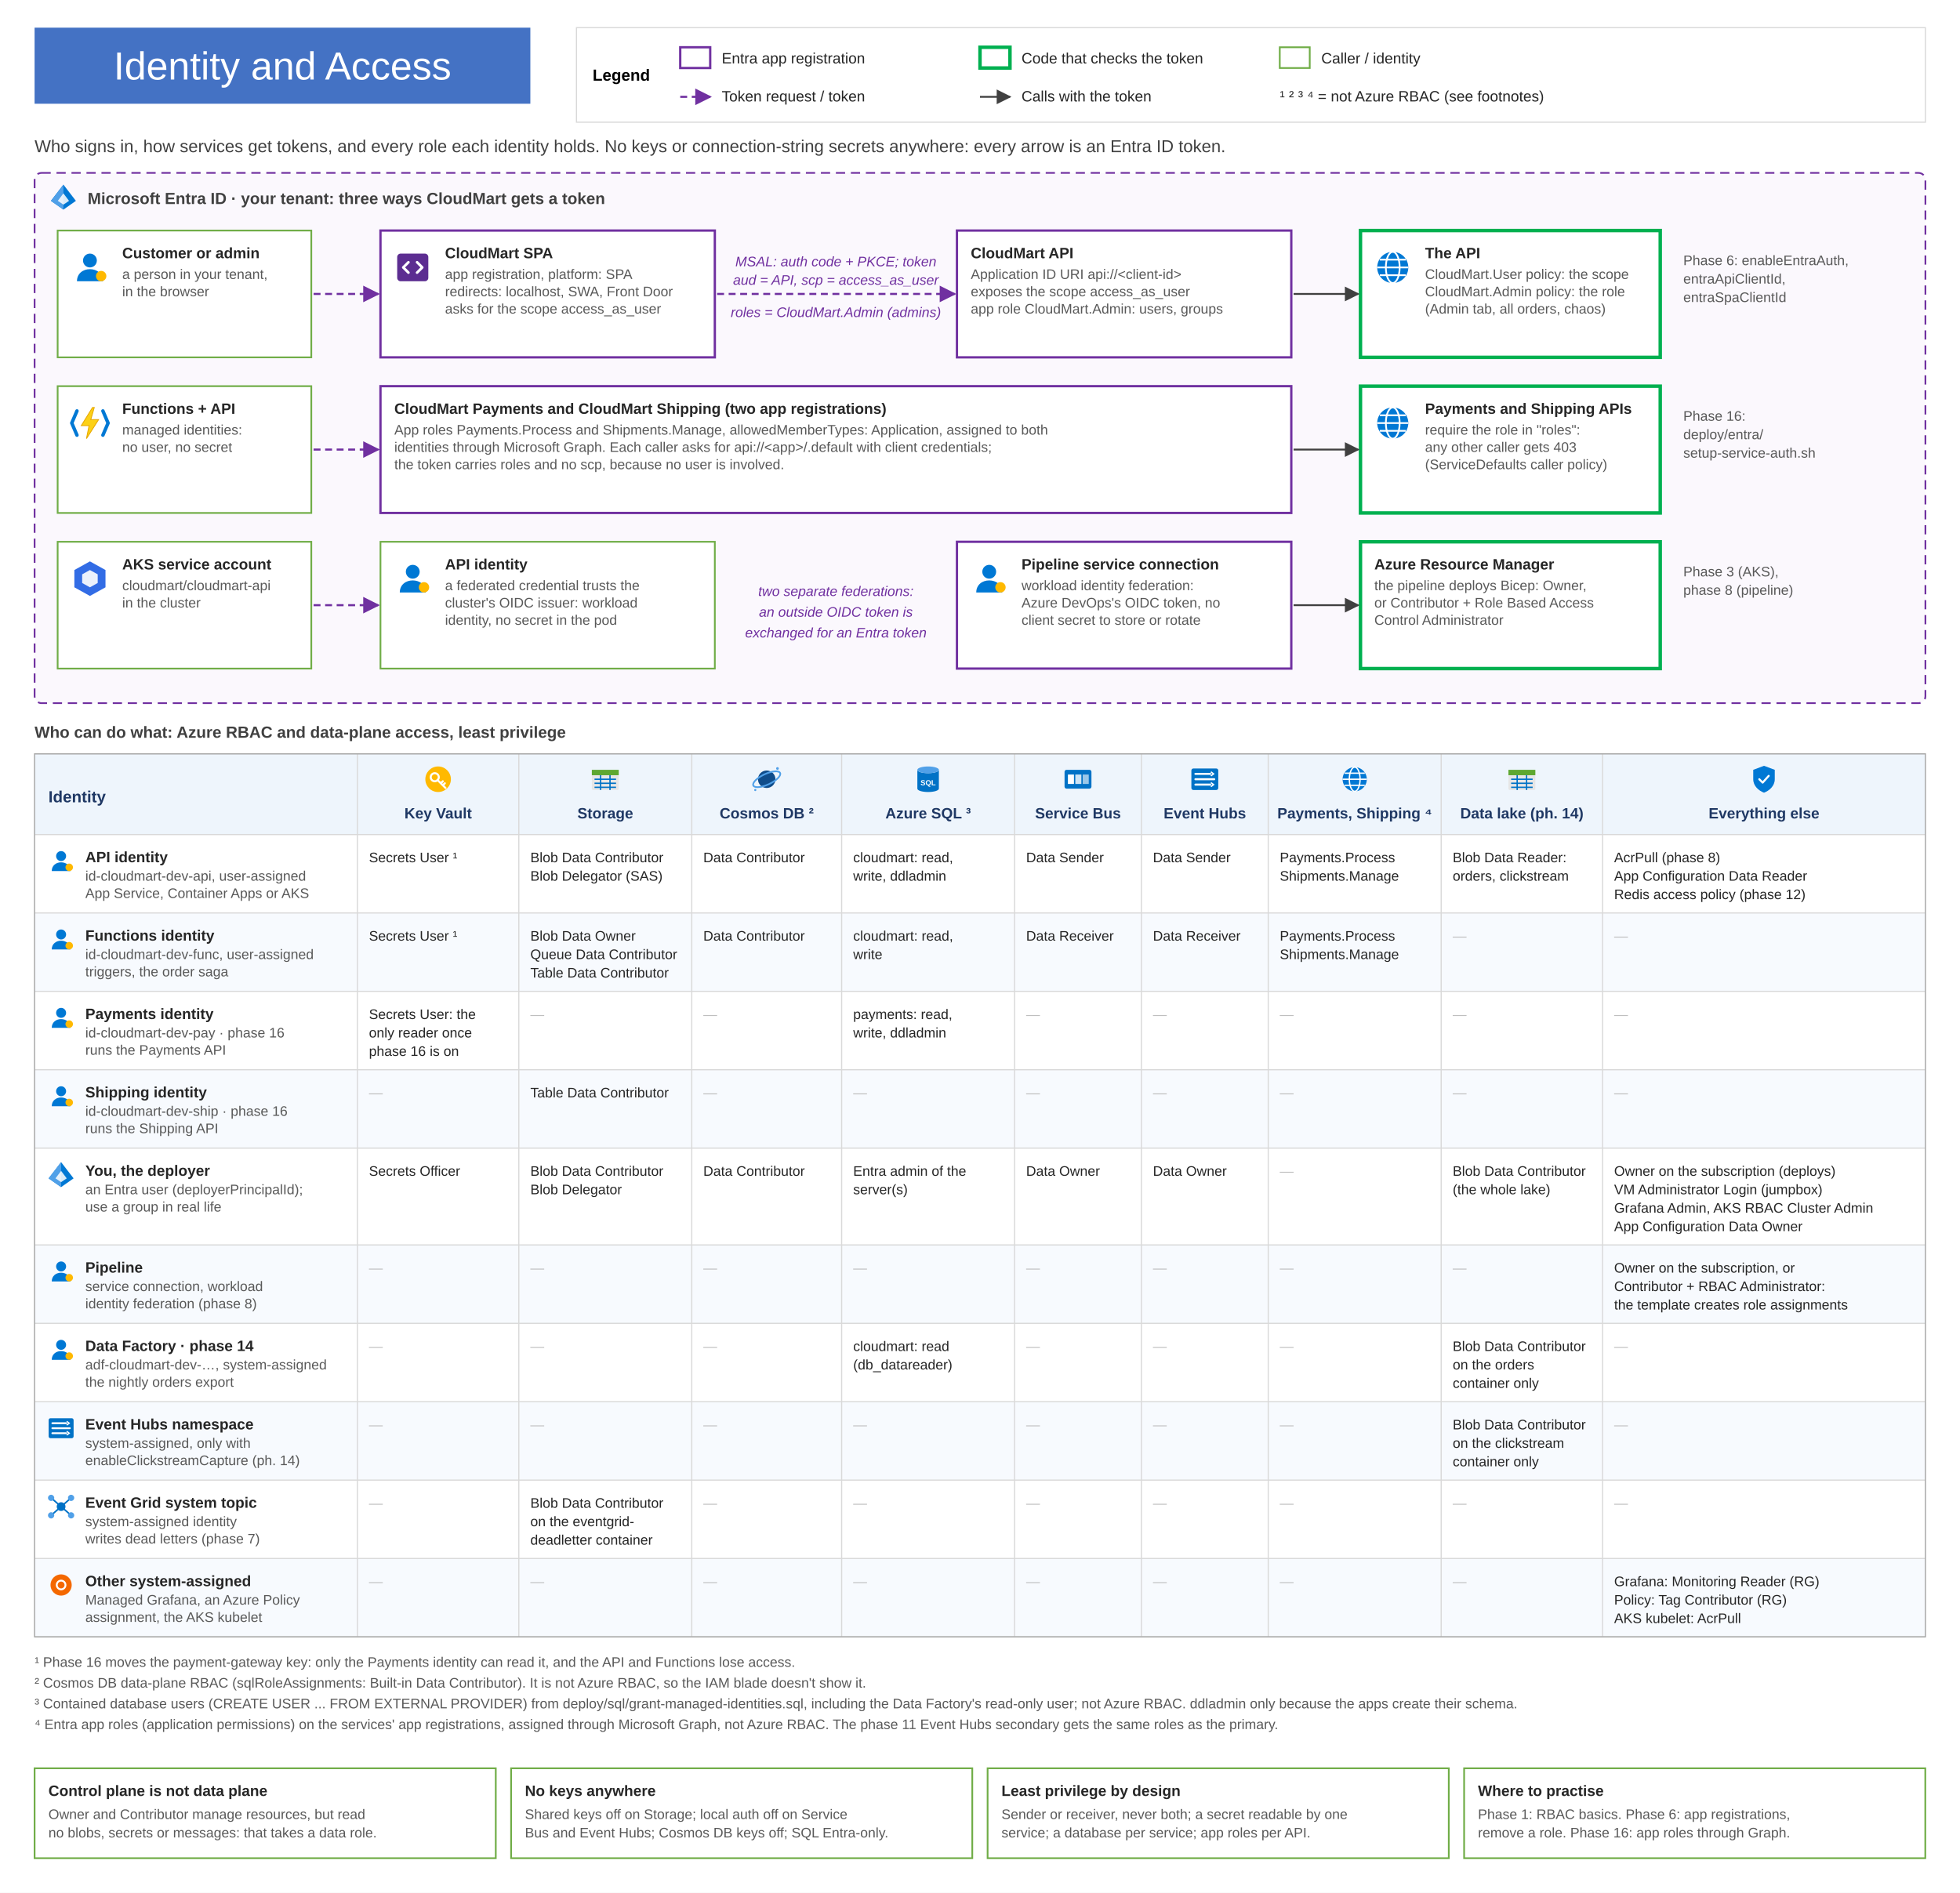
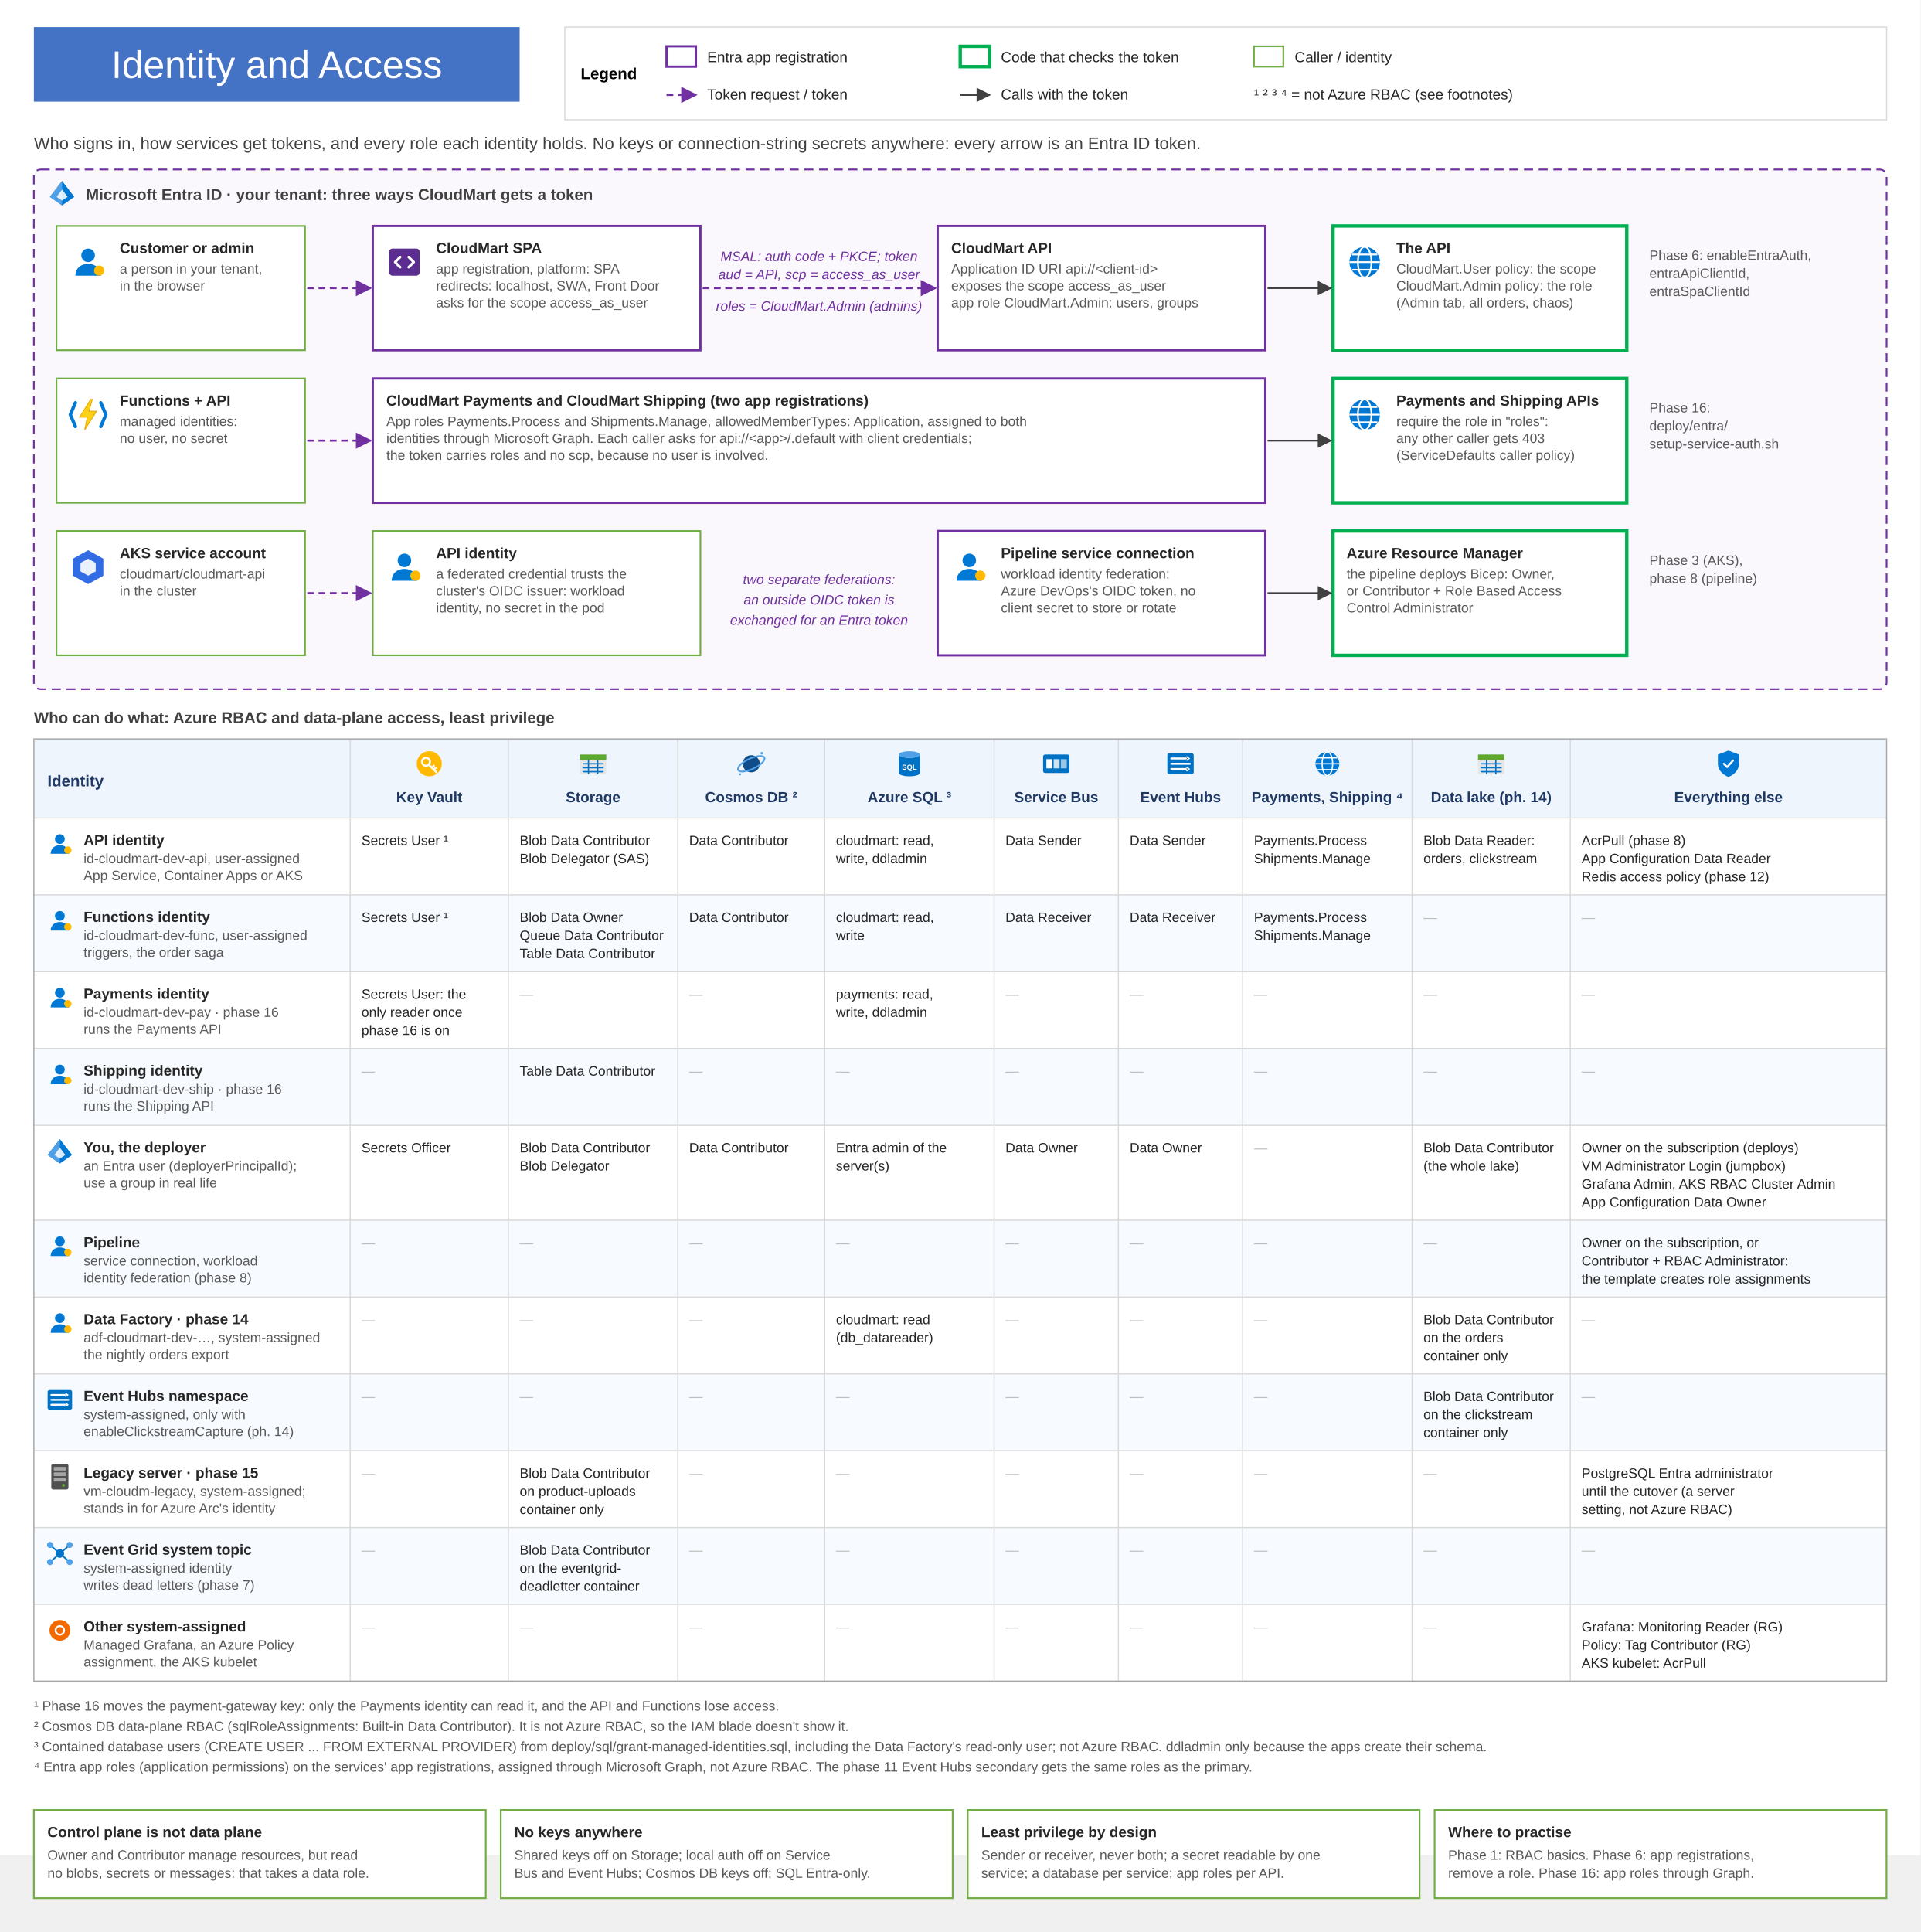
- <svg xmlns="http://www.w3.org/2000/svg" viewBox="0 0 1700 1642" width="1700" height="1642" role="img" aria-labelledby="title desc">
+ <svg xmlns="http://www.w3.org/2000/svg" viewBox="0 0 1700 1710" width="1700" height="1710" role="img" aria-labelledby="title desc">
  <defs>
    <marker id="arrow" viewBox="0 0 10 10" refX="9" refY="5" markerWidth="8" markerHeight="8" orient="auto-start-reverse">
      <path d="M0,0 L10,5 L0,10 z" fill="#404040" />
    </marker>
    <marker id="arrow-log" viewBox="0 0 10 10" refX="9" refY="5" markerWidth="8" markerHeight="8" orient="auto-start-reverse">
      <path d="M0,0 L10,5 L0,10 z" fill="#ED7D31" />
    </marker>
    <marker id="arrow-blue" viewBox="0 0 10 10" refX="9" refY="5" markerWidth="8" markerHeight="8" orient="auto-start-reverse">
      <path d="M0,0 L10,5 L0,10 z" fill="#2E75B6" />
    </marker>
    <marker id="arrow-purple" viewBox="0 0 10 10" refX="9" refY="5" markerWidth="8" markerHeight="8" orient="auto-start-reverse">
      <path d="M0,0 L10,5 L0,10 z" fill="#7030A0" />
    </marker>
    <style>
      text { font-family: 'Segoe UI', Calibri, Arial, sans-serif; }
      .svc { fill: #ffffff; stroke: #00B050; stroke-width: 3; }
      .opt { fill: #ffffff; stroke: #BFBFBF; stroke-width: 3; }
      .note { fill: #ffffff; stroke: #70AD47; stroke-width: 1.5; }
      .zone { fill: none; stroke: #A6A6A6; stroke-width: 1.5; stroke-dasharray: 8 5; }
      .band { fill: #FAFAFA; stroke: #A6A6A6; stroke-width: 1.5; stroke-dasharray: 8 5; }
      .group { fill: #F4FAF0; stroke: #70AD47; stroke-width: 1.5; stroke-dasharray: 8 5; }
      .vnet { fill: #F7FAFE; stroke: #2E75B6; stroke-width: 2; }
      .subnet { fill: #EEF5FC; stroke: #5B9BD5; stroke-width: 1.5; stroke-dasharray: 5 3; }
      .optsub { fill: #F7F7F7; stroke: #A6A6A6; stroke-width: 1.5; stroke-dasharray: 5 3; }
      .pechip { fill: #ffffff; stroke: #00A2AD; stroke-width: 1.5; }
      .rtchip { fill: #ffffff; stroke: #2E75B6; stroke-width: 1.5; }
      .name { font-size: 14px; font-weight: 600; fill: #262626; text-anchor: middle; }
      .role { font-size: 15px; font-weight: 700; fill: #000000; text-anchor: middle; }
      .sub { font-size: 12px; fill: #595959; text-anchor: middle; }
      .notetext { font-size: 13px; fill: #262626; }
      .smallnote { font-size: 12px; fill: #262626; }
      .zonetitle { font-size: 14px; font-weight: 700; fill: #404040; }
      .tiletitle { font-size: 12.5px; font-weight: 700; fill: #1F3864; }
      .tiletext { font-size: 12px; fill: #404040; }
      .mono { font-family: Consolas, 'Cascadia Mono', monospace; font-size: 11.5px; fill: #404040; }
      .flow { stroke: #404040; stroke-width: 1.6; fill: none; marker-end: url(#arrow); }
      .dash { stroke-dasharray: 6 4; }
      .vint { stroke: #2E75B6; stroke-width: 1.8; stroke-dasharray: 4 3; fill: none; marker-end: url(#arrow-blue); }
      .peer { stroke: #2E75B6; stroke-width: 2.4; fill: none; marker-start: url(#arrow-blue); marker-end: url(#arrow-blue); }
      .log { stroke: #ED7D31; stroke-width: 2; stroke-dasharray: 2 4; stroke-linecap: round; fill: none; marker-end: url(#arrow-log); }
      .flowlabel { font-size: 12px; font-style: italic; fill: #404040; }
      .loglabel { font-size: 12px; font-style: italic; fill: #C55A11; }
      .paneltitle { font-size: 15px; font-weight: 700; fill: #000000; }
      .itemname { font-size: 13px; font-weight: 600; fill: #262626; }
      .itemdesc { font-size: 12px; fill: #595959; }
      .token { stroke: #7030A0; stroke-width: 1.8; stroke-dasharray: 6 4; fill: none; marker-end: url(#arrow-purple); }
      .tokenlabel { font-size: 12px; font-style: italic; fill: #7030A0; }
      .appreg { fill: #ffffff; stroke: #7030A0; stroke-width: 2; }
      .entra { fill: #FBF8FD; stroke: #7030A0; stroke-width: 1.5; stroke-dasharray: 8 5; }
      .rowlabel { font-size: 14px; font-weight: 700; fill: #1F3864; }
      .hdr { font-size: 13px; font-weight: 700; fill: #1F3864; text-anchor: middle; }
      .cell { font-size: 12px; fill: #262626; }
      .none { font-size: 12px; fill: #BFBFBF; }
      .alt { fill: #F7FAFE; }
      .grid { stroke: #D9D9D9; stroke-width: 1; }
    </style>
    <symbol id="i-entra" viewBox="0 0 48 48">
      <polygon points="24,4 44,30 24,44 4,30" fill="#0078D4" />
      <polygon points="24,4 24,44 4,30" fill="#50A0E8" />
      <polygon points="24,18 33,30 24,36 15,30" fill="#ffffff" opacity="0.85" />
    </symbol>
    <symbol id="i-identity" viewBox="0 0 48 48">
      <circle cx="24" cy="16" r="8" fill="#0078D4" />
      <path d="M9 40 c0 -9 7 -14 15 -14 s15 5 15 14 z" fill="#0078D4" />
      <circle cx="37" cy="34" r="6" fill="#FFB900" />
    </symbol>
    <symbol id="i-swa" viewBox="0 0 48 48">
      <rect x="6" y="8" width="36" height="32" rx="4" fill="#5C2D91" />
      <path d="M19 18 l-6 6 6 6 M29 18 l6 6 -6 6" stroke="#ffffff" stroke-width="3" fill="none" stroke-linecap="round" stroke-linejoin="round" />
    </symbol>
    <symbol id="i-appservice" viewBox="0 0 48 48">
      <circle cx="24" cy="24" r="18" fill="#0078D4" />
      <ellipse cx="24" cy="24" rx="8" ry="18" fill="none" stroke="#ffffff" stroke-width="2" />
      <path d="M6 24 h36 M9 15 h30 M9 33 h30" stroke="#ffffff" stroke-width="2" />
    </symbol>
    <symbol id="i-functions" viewBox="0 0 48 48">
      <path d="M9 10 L3 24 L9 38 M39 10 L45 24 L39 38" stroke="#0078D4" stroke-width="4" fill="none" stroke-linecap="round" stroke-linejoin="round" />
      <path d="M27 6 L14 27 h9 l-3 15 L34 20 h-9 l4 -14 z" fill="#FCD116" stroke="#E8A800" stroke-width="1" />
    </symbol>
    <symbol id="i-keyvault" viewBox="0 0 48 48">
      <circle cx="24" cy="24" r="19" fill="#FFB900" />
      <circle cx="19" cy="21" r="6" fill="none" stroke="#ffffff" stroke-width="3" />
      <path d="M23 25 l12 12 m-4 -4 l3 -3 m-6 0 l3 -3" stroke="#ffffff" stroke-width="3" stroke-linecap="round" fill="none" />
    </symbol>
    <symbol id="i-blob" viewBox="0 0 48 48">
      <rect x="4" y="10" width="40" height="30" rx="2" fill="#E6E6E6" />
      <rect x="4" y="10" width="40" height="8" fill="#5EA830" />
      <path d="M8 24 h32 M8 30 h32 M8 36 h32 M17 18 v22 M31 18 v22" stroke="#0072C6" stroke-width="2" />
    </symbol>
    <symbol id="i-cosmos" viewBox="0 0 48 48">
      <circle cx="24" cy="24" r="13" fill="#0F4C8A" />
      <ellipse cx="24" cy="24" rx="22" ry="8" fill="none" stroke="#50A0E8" stroke-width="2.5" transform="rotate(-25 24 24)" />
      <circle cx="40" cy="8" r="2" fill="#50A0E8" />
      <circle cx="7" cy="40" r="1.6" fill="#50A0E8" />
    </symbol>
    <symbol id="i-sql" viewBox="0 0 48 48">
      <path d="M8 10 v28 c0 2.8 7.2 5 16 5 s16 -2.2 16 -5 V10 c0 2.8 -7.2 5 -16 5 S8 12.8 8 10 z" fill="#0072C6" />
      <ellipse cx="24" cy="10" rx="16" ry="5" fill="#50A0E8" />
      <text x="24" y="33" font-size="11" font-weight="700" fill="#ffffff" text-anchor="middle">SQL</text>
    </symbol>
    <symbol id="i-servicebus" viewBox="0 0 48 48">
      <rect x="4" y="10" width="40" height="28" rx="3" fill="#0072C6" />
      <rect x="9" y="17" width="9" height="14" fill="#ffffff" />
      <rect x="20" y="17" width="9" height="14" fill="#ffffff" opacity="0.8" />
      <rect x="31" y="17" width="9" height="14" fill="#ffffff" opacity="0.6" />
    </symbol>
    <symbol id="i-eventhubs" viewBox="0 0 48 48">
      <rect x="4" y="8" width="40" height="32" rx="3" fill="#0072C6" />
      <path d="M10 16 h22 M10 24 h28 M10 32 h22" stroke="#ffffff" stroke-width="3" stroke-linecap="round" />
      <path d="M33 13 l4 3 -4 3 M33 29 l4 3 -4 3" stroke="#ffffff" stroke-width="2" fill="none" />
    </symbol>
    <symbol id="i-acr" viewBox="0 0 48 48">
      <rect x="16" y="6" width="16" height="12" fill="#50A0E8" />
      <rect x="6" y="20" width="16" height="12" fill="#0078D4" />
      <rect x="26" y="20" width="16" height="12" fill="#0078D4" />
      <rect x="6" y="34" width="36" height="8" fill="#50A0E8" />
    </symbol>
    <symbol id="i-policy" viewBox="0 0 48 48">
      <path d="M24 4 L40 10 V24 C40 34 32 41 24 44 C16 41 8 34 8 24 V10 Z" fill="#0078D4" />
      <path d="M17 24 l5 5 9 -10" stroke="#ffffff" stroke-width="3" fill="none" stroke-linecap="round" stroke-linejoin="round" />
    </symbol>
    <symbol id="i-grafana" viewBox="0 0 48 48">
      <circle cx="24" cy="24" r="17" fill="#F46800" />
      <circle cx="24" cy="24" r="7" fill="none" stroke="#ffffff" stroke-width="3" />
    </symbol>
    <symbol id="i-eventgrid" viewBox="0 0 48 48">
      <path d="M24 24 L8 10 M24 24 L40 10 M24 24 L8 38 M24 24 L40 38" stroke="#0072C6" stroke-width="2.5" />
      <circle cx="8" cy="10" r="5" fill="#50A0E8" />
      <circle cx="40" cy="10" r="5" fill="#50A0E8" />
      <circle cx="8" cy="38" r="5" fill="#50A0E8" />
      <circle cx="40" cy="38" r="5" fill="#50A0E8" />
      <circle cx="24" cy="24" r="7" fill="#0072C6" />
    </symbol>
    <symbol id="i-containers" viewBox="0 0 48 48">
      <polygon points="24,4 42,14 42,34 24,44 6,34 6,14" fill="#326CE5" />
      <polygon points="24,14 33,19 33,29 24,34 15,29 15,19" fill="#ffffff" opacity="0.9" />
    </symbol>
+     <symbol id="i-server" viewBox="0 0 48 48">
+       <rect x="10" y="3" width="28" height="42" rx="3" fill="#505050" />
+       <rect x="14" y="8" width="20" height="6" rx="1" fill="#A6A6A6" />
+       <rect x="14" y="17" width="20" height="6" rx="1" fill="#A6A6A6" />
+       <rect x="14" y="26" width="20" height="6" rx="1" fill="#A6A6A6" />
+       <circle cx="30" cy="38" r="2.5" fill="#5EA830" />
+     </symbol>
  </defs>
  <rect width="1700" height="1642" fill="#ffffff" />
  <rect x="30" y="24" width="430" height="66" fill="#4472C4" />
  <text x="245" y="69" font-size="34" fill="#ffffff" text-anchor="middle">Identity and Access</text>
  <text x="30" y="132" font-size="15" fill="#404040">Who signs in, how services get tokens, and every role each identity holds. No keys or connection-string secrets anywhere: every arrow is an Entra ID token.</text>
  <rect x="500" y="24" width="1170" height="82" fill="#ffffff" stroke="#D9D9D9" stroke-width="1" />
  <text x="514" y="70" font-size="14" font-weight="700" fill="#000000">Legend</text>
  <rect x="590" y="41" width="26" height="18" class="appreg" />
  <text x="626" y="55" class="notetext">Entra app registration</text>
  <rect x="850" y="41" width="26" height="18" class="svc" />
  <text x="886" y="55" class="notetext">Code that checks the token</text>
  <rect x="1110" y="41" width="26" height="18" class="note" />
  <text x="1146" y="55" class="notetext">Caller / identity</text>
  <path d="M590 84 H616" class="token" />
  <text x="626" y="88" class="notetext">Token request / token</text>
  <path d="M850 84 H876" class="flow" />
  <text x="886" y="88" class="notetext">Calls with the token</text>
  <text x="1110" y="88" class="notetext">¹ ² ³ ⁴ = not Azure RBAC (see footnotes)</text>
  <rect x="30" y="150" width="1640" height="460" rx="6" class="entra" />
  <use href="#i-entra" x="42" y="158" width="26" height="26" />
  <text x="76" y="177" class="zonetitle">Microsoft Entra ID · your tenant: three ways CloudMart gets a token</text>
  <rect x="50" y="200" width="220" height="110" class="note" />
  <use href="#i-identity" x="60" y="214" width="36" height="36" />
  <text x="106" y="224" class="itemname">Customer or admin</text>
  <text class="itemdesc">
    <tspan x="106" y="242">a person in your tenant,</tspan>
    <tspan x="106" y="257">in the browser</tspan>
  </text>
  <rect x="330" y="200" width="290" height="110" class="appreg" />
  <use href="#i-swa" x="340" y="214" width="36" height="36" />
  <text x="386" y="224" class="itemname">CloudMart SPA</text>
  <text class="itemdesc">
    <tspan x="386" y="242">app registration, platform: SPA</tspan>
    <tspan x="386" y="257">redirects: localhost, SWA, Front Door</tspan>
    <tspan x="386" y="272">asks for the scope access_as_user</tspan>
  </text>
  <rect x="830" y="200" width="290" height="110" class="appreg" />
  <text x="842" y="224" class="itemname">CloudMart API</text>
  <text class="itemdesc">
    <tspan x="842" y="242">Application ID URI api://&lt;client-id&gt;</tspan>
    <tspan x="842" y="257">exposes the scope access_as_user</tspan>
    <tspan x="842" y="272">app role CloudMart.Admin: users, groups</tspan>
  </text>
  <rect x="1180" y="200" width="260" height="110" class="svc" />
  <use href="#i-appservice" x="1190" y="214" width="36" height="36" />
  <text x="1236" y="224" class="itemname">The API</text>
  <text class="itemdesc">
    <tspan x="1236" y="242">CloudMart.User policy: the scope</tspan>
    <tspan x="1236" y="257">CloudMart.Admin policy: the role</tspan>
    <tspan x="1236" y="272">(Admin tab, all orders, chaos)</tspan>
  </text>
  <path d="M272 255 H328" class="token" />
  <path d="M622 255 H828" class="token" />
  <text x="725" y="231" class="tokenlabel" text-anchor="middle">MSAL: auth code + PKCE; token</text>
  <text x="725" y="247" class="tokenlabel" text-anchor="middle">aud = API, scp = access_as_user</text>
  <text x="725" y="275" class="tokenlabel" text-anchor="middle">roles = CloudMart.Admin (admins)</text>
  <path d="M1122 255 H1178" class="flow" />
  <text x="1460" y="230" class="itemdesc">Phase 6: enableEntraAuth,</text>
  <text x="1460" y="246" class="itemdesc">entraApiClientId,</text>
  <text x="1460" y="262" class="itemdesc">entraSpaClientId</text>
  <rect x="50" y="335" width="220" height="110" class="note" />
  <use href="#i-functions" x="60" y="349" width="36" height="36" />
  <text x="106" y="359" class="itemname">Functions + API</text>
  <text class="itemdesc">
    <tspan x="106" y="377">managed identities:</tspan>
    <tspan x="106" y="392">no user, no secret</tspan>
  </text>
  <rect x="330" y="335" width="790" height="110" class="appreg" />
  <text x="342" y="359" class="itemname">CloudMart Payments and CloudMart Shipping (two app registrations)</text>
  <text class="itemdesc">
    <tspan x="342" y="377">App roles Payments.Process and Shipments.Manage, allowedMemberTypes: Application, assigned to both</tspan>
    <tspan x="342" y="392">identities through Microsoft Graph. Each caller asks for api://&lt;app&gt;/.default with client credentials;</tspan>
    <tspan x="342" y="407">the token carries roles and no scp, because no user is involved.</tspan>
  </text>
  <rect x="1180" y="335" width="260" height="110" class="svc" />
  <use href="#i-appservice" x="1190" y="349" width="36" height="36" />
  <text x="1236" y="359" class="itemname">Payments and Shipping APIs</text>
  <text class="itemdesc">
    <tspan x="1236" y="377">require the role in "roles":</tspan>
    <tspan x="1236" y="392">any other caller gets 403</tspan>
    <tspan x="1236" y="407">(ServiceDefaults caller policy)</tspan>
  </text>
  <path d="M272 390 H328" class="token" />
  <path d="M1122 390 H1178" class="flow" />
  <text x="1460" y="365" class="itemdesc">Phase 16:</text>
  <text x="1460" y="381" class="itemdesc">deploy/entra/</text>
  <text x="1460" y="397" class="itemdesc">setup-service-auth.sh</text>
  <rect x="50" y="470" width="220" height="110" class="note" />
  <use href="#i-containers" x="60" y="484" width="36" height="36" />
  <text x="106" y="494" class="itemname">AKS service account</text>
  <text class="itemdesc">
    <tspan x="106" y="512">cloudmart/cloudmart-api</tspan>
    <tspan x="106" y="527">in the cluster</tspan>
  </text>
  <rect x="330" y="470" width="290" height="110" class="note" />
  <use href="#i-identity" x="340" y="484" width="36" height="36" />
  <text x="386" y="494" class="itemname">API identity</text>
  <text class="itemdesc">
    <tspan x="386" y="512">a federated credential trusts the</tspan>
    <tspan x="386" y="527">cluster's OIDC issuer: workload</tspan>
    <tspan x="386" y="542">identity, no secret in the pod</tspan>
  </text>
  <rect x="830" y="470" width="290" height="110" class="appreg" />
  <use href="#i-identity" x="840" y="484" width="36" height="36" />
  <text x="886" y="494" class="itemname">Pipeline service connection</text>
  <text class="itemdesc">
    <tspan x="886" y="512">workload identity federation:</tspan>
    <tspan x="886" y="527">Azure DevOps's OIDC token, no</tspan>
    <tspan x="886" y="542">client secret to store or rotate</tspan>
  </text>
  <rect x="1180" y="470" width="260" height="110" class="svc" />
  <text x="1192" y="494" class="itemname">Azure Resource Manager</text>
  <text class="itemdesc">
    <tspan x="1192" y="512">the pipeline deploys Bicep: Owner,</tspan>
    <tspan x="1192" y="527">or Contributor + Role Based Access</tspan>
    <tspan x="1192" y="542">Control Administrator</tspan>
  </text>
  <path d="M272 525 H328" class="token" />
  <text x="725" y="517" class="tokenlabel" text-anchor="middle">two separate federations:</text>
  <text x="725" y="535" class="tokenlabel" text-anchor="middle">an outside OIDC token is</text>
  <text x="725" y="553" class="tokenlabel" text-anchor="middle">exchanged for an Entra token</text>
  <path d="M1122 525 H1178" class="flow" />
  <text x="1460" y="500" class="itemdesc">Phase 3 (AKS),</text>
  <text x="1460" y="516" class="itemdesc">phase 8 (pipeline)</text>
  <text x="30" y="640" class="zonetitle">Who can do what: Azure RBAC and data-plane access, least privilege</text>
  <rect x="30" y="654" width="1640" height="70" fill="#EEF5FC" />
  <text x="42" y="696" class="rowlabel">Identity</text>
  <use href="#i-keyvault" x="366" y="662" width="28" height="28" />
  <text x="380" y="710" class="hdr">Key Vault</text>
  <use href="#i-blob" x="511" y="662" width="28" height="28" />
  <text x="525" y="710" class="hdr">Storage</text>
  <use href="#i-cosmos" x="651" y="662" width="28" height="28" />
  <text x="665" y="710" class="hdr">Cosmos DB ²</text>
  <use href="#i-sql" x="791" y="662" width="28" height="28" />
  <text x="805" y="710" class="hdr">Azure SQL ³</text>
  <use href="#i-servicebus" x="921" y="662" width="28" height="28" />
  <text x="935" y="710" class="hdr">Service Bus</text>
  <use href="#i-eventhubs" x="1031" y="662" width="28" height="28" />
  <text x="1045" y="710" class="hdr">Event Hubs</text>
  <use href="#i-appservice" x="1161" y="662" width="28" height="28" />
  <text x="1175" y="710" class="hdr">Payments, Shipping ⁴</text>
  <use href="#i-blob" x="1306" y="662" width="28" height="28" />
  <text x="1320" y="710" class="hdr">Data lake (ph. 14)</text>
  <use href="#i-policy" x="1516" y="662" width="28" height="28" />
  <text x="1530" y="710" class="hdr">Everything else</text>
  <line x1="30" y1="724" x2="1670" y2="724" class="grid" />
  <use href="#i-identity" x="40" y="734" width="26" height="26" />
  <text x="74" y="748" class="itemname">API identity</text>
  <text class="itemdesc">
    <tspan x="74" y="764">id-cloudmart-dev-api, user-assigned</tspan>
    <tspan x="74" y="779">App Service, Container Apps or AKS</tspan>
  </text>
  <text class="cell">
    <tspan x="320" y="748">Secrets User ¹</tspan>
  </text>
  <text class="cell">
    <tspan x="460" y="748">Blob Data Contributor</tspan>
    <tspan x="460" y="764">Blob Delegator (SAS)</tspan>
  </text>
  <text class="cell">
    <tspan x="610" y="748">Data Contributor</tspan>
  </text>
  <text class="cell">
    <tspan x="740" y="748">cloudmart: read,</tspan>
    <tspan x="740" y="764">write, ddladmin</tspan>
  </text>
  <text class="cell">
    <tspan x="890" y="748">Data Sender</tspan>
  </text>
  <text class="cell">
    <tspan x="1000" y="748">Data Sender</tspan>
  </text>
  <text class="cell">
    <tspan x="1110" y="748">Payments.Process</tspan>
    <tspan x="1110" y="764">Shipments.Manage</tspan>
  </text>
  <text class="cell">
    <tspan x="1260" y="748">Blob Data Reader:</tspan>
    <tspan x="1260" y="764">orders, clickstream</tspan>
  </text>
  <text class="cell">
    <tspan x="1400" y="748">AcrPull (phase 8)</tspan>
    <tspan x="1400" y="764">App Configuration Data Reader</tspan>
    <tspan x="1400" y="780">Redis access policy (phase 12)</tspan>
  </text>
  <rect x="30" y="792" width="1640" height="68" class="alt" />
  <line x1="30" y1="792" x2="1670" y2="792" class="grid" />
  <use href="#i-identity" x="40" y="802" width="26" height="26" />
  <text x="74" y="816" class="itemname">Functions identity</text>
  <text class="itemdesc">
    <tspan x="74" y="832">id-cloudmart-dev-func, user-assigned</tspan>
    <tspan x="74" y="847">triggers, the order saga</tspan>
  </text>
  <text class="cell">
    <tspan x="320" y="816">Secrets User ¹</tspan>
  </text>
  <text class="cell">
    <tspan x="460" y="816">Blob Data Owner</tspan>
    <tspan x="460" y="832">Queue Data Contributor</tspan>
    <tspan x="460" y="848">Table Data Contributor</tspan>
  </text>
  <text class="cell">
    <tspan x="610" y="816">Data Contributor</tspan>
  </text>
  <text class="cell">
    <tspan x="740" y="816">cloudmart: read,</tspan>
    <tspan x="740" y="832">write</tspan>
  </text>
  <text class="cell">
    <tspan x="890" y="816">Data Receiver</tspan>
  </text>
  <text class="cell">
    <tspan x="1000" y="816">Data Receiver</tspan>
  </text>
  <text class="cell">
    <tspan x="1110" y="816">Payments.Process</tspan>
    <tspan x="1110" y="832">Shipments.Manage</tspan>
  </text>
  <text class="none">
    <tspan x="1260" y="816">—</tspan>
  </text>
  <text class="none">
    <tspan x="1400" y="816">—</tspan>
  </text>
  <line x1="30" y1="860" x2="1670" y2="860" class="grid" />
  <use href="#i-identity" x="40" y="870" width="26" height="26" />
  <text x="74" y="884" class="itemname">Payments identity</text>
  <text class="itemdesc">
    <tspan x="74" y="900">id-cloudmart-dev-pay · phase 16</tspan>
    <tspan x="74" y="915">runs the Payments API</tspan>
  </text>
  <text class="cell">
    <tspan x="320" y="884">Secrets User: the</tspan>
    <tspan x="320" y="900">only reader once</tspan>
    <tspan x="320" y="916">phase 16 is on</tspan>
  </text>
  <text class="none">
    <tspan x="460" y="884">—</tspan>
  </text>
  <text class="none">
    <tspan x="610" y="884">—</tspan>
  </text>
  <text class="cell">
    <tspan x="740" y="884">payments: read,</tspan>
    <tspan x="740" y="900">write, ddladmin</tspan>
  </text>
  <text class="none">
    <tspan x="890" y="884">—</tspan>
  </text>
  <text class="none">
    <tspan x="1000" y="884">—</tspan>
  </text>
  <text class="none">
    <tspan x="1110" y="884">—</tspan>
  </text>
  <text class="none">
    <tspan x="1260" y="884">—</tspan>
  </text>
  <text class="none">
    <tspan x="1400" y="884">—</tspan>
  </text>
  <rect x="30" y="928" width="1640" height="68" class="alt" />
  <line x1="30" y1="928" x2="1670" y2="928" class="grid" />
  <use href="#i-identity" x="40" y="938" width="26" height="26" />
  <text x="74" y="952" class="itemname">Shipping identity</text>
  <text class="itemdesc">
    <tspan x="74" y="968">id-cloudmart-dev-ship · phase 16</tspan>
    <tspan x="74" y="983">runs the Shipping API</tspan>
  </text>
  <text class="none">
    <tspan x="320" y="952">—</tspan>
  </text>
  <text class="cell">
    <tspan x="460" y="952">Table Data Contributor</tspan>
  </text>
  <text class="none">
    <tspan x="610" y="952">—</tspan>
  </text>
  <text class="none">
    <tspan x="740" y="952">—</tspan>
  </text>
  <text class="none">
    <tspan x="890" y="952">—</tspan>
  </text>
  <text class="none">
    <tspan x="1000" y="952">—</tspan>
  </text>
  <text class="none">
    <tspan x="1110" y="952">—</tspan>
  </text>
  <text class="none">
    <tspan x="1260" y="952">—</tspan>
  </text>
  <text class="none">
    <tspan x="1400" y="952">—</tspan>
  </text>
  <line x1="30" y1="996" x2="1670" y2="996" class="grid" />
  <use href="#i-entra" x="40" y="1006" width="26" height="26" />
  <text x="74" y="1020" class="itemname">You, the deployer</text>
  <text class="itemdesc">
    <tspan x="74" y="1036">an Entra user (deployerPrincipalId);</tspan>
    <tspan x="74" y="1051">use a group in real life</tspan>
  </text>
  <text class="cell">
    <tspan x="320" y="1020">Secrets Officer</tspan>
  </text>
  <text class="cell">
    <tspan x="460" y="1020">Blob Data Contributor</tspan>
    <tspan x="460" y="1036">Blob Delegator</tspan>
  </text>
  <text class="cell">
    <tspan x="610" y="1020">Data Contributor</tspan>
  </text>
  <text class="cell">
    <tspan x="740" y="1020">Entra admin of the</tspan>
    <tspan x="740" y="1036">server(s)</tspan>
  </text>
  <text class="cell">
    <tspan x="890" y="1020">Data Owner</tspan>
  </text>
  <text class="cell">
    <tspan x="1000" y="1020">Data Owner</tspan>
  </text>
  <text class="none">
    <tspan x="1110" y="1020">—</tspan>
  </text>
  <text class="cell">
    <tspan x="1260" y="1020">Blob Data Contributor</tspan>
    <tspan x="1260" y="1036">(the whole lake)</tspan>
  </text>
  <text class="cell">
    <tspan x="1400" y="1020">Owner on the subscription (deploys)</tspan>
    <tspan x="1400" y="1036">VM Administrator Login (jumpbox)</tspan>
    <tspan x="1400" y="1052">Grafana Admin, AKS RBAC Cluster Admin</tspan>
    <tspan x="1400" y="1068">App Configuration Data Owner</tspan>
  </text>
  <rect x="30" y="1080" width="1640" height="68" class="alt" />
  <line x1="30" y1="1080" x2="1670" y2="1080" class="grid" />
  <use href="#i-identity" x="40" y="1090" width="26" height="26" />
  <text x="74" y="1104" class="itemname">Pipeline</text>
  <text class="itemdesc">
    <tspan x="74" y="1120">service connection, workload</tspan>
    <tspan x="74" y="1135">identity federation (phase 8)</tspan>
  </text>
  <text class="none">
    <tspan x="320" y="1104">—</tspan>
  </text>
  <text class="none">
    <tspan x="460" y="1104">—</tspan>
  </text>
  <text class="none">
    <tspan x="610" y="1104">—</tspan>
  </text>
  <text class="none">
    <tspan x="740" y="1104">—</tspan>
  </text>
  <text class="none">
    <tspan x="890" y="1104">—</tspan>
  </text>
  <text class="none">
    <tspan x="1000" y="1104">—</tspan>
  </text>
  <text class="none">
    <tspan x="1110" y="1104">—</tspan>
  </text>
  <text class="none">
    <tspan x="1260" y="1104">—</tspan>
  </text>
  <text class="cell">
    <tspan x="1400" y="1104">Owner on the subscription, or</tspan>
    <tspan x="1400" y="1120">Contributor + RBAC Administrator:</tspan>
    <tspan x="1400" y="1136">the template creates role assignments</tspan>
  </text>
  <line x1="30" y1="1148" x2="1670" y2="1148" class="grid" />
  <use href="#i-identity" x="40" y="1158" width="26" height="26" />
  <text x="74" y="1172" class="itemname">Data Factory · phase 14</text>
  <text class="itemdesc">
    <tspan x="74" y="1188">adf-cloudmart-dev-…, system-assigned</tspan>
    <tspan x="74" y="1203">the nightly orders export</tspan>
  </text>
  <text class="none">
    <tspan x="320" y="1172">—</tspan>
  </text>
  <text class="none">
    <tspan x="460" y="1172">—</tspan>
  </text>
  <text class="none">
    <tspan x="610" y="1172">—</tspan>
  </text>
  <text class="cell">
    <tspan x="740" y="1172">cloudmart: read</tspan>
    <tspan x="740" y="1188">(db_datareader)</tspan>
  </text>
  <text class="none">
    <tspan x="890" y="1172">—</tspan>
  </text>
  <text class="none">
    <tspan x="1000" y="1172">—</tspan>
  </text>
  <text class="none">
    <tspan x="1110" y="1172">—</tspan>
  </text>
  <text class="cell">
    <tspan x="1260" y="1172">Blob Data Contributor</tspan>
    <tspan x="1260" y="1188">on the orders</tspan>
    <tspan x="1260" y="1204">container only</tspan>
  </text>
  <text class="none">
    <tspan x="1400" y="1172">—</tspan>
  </text>
  <rect x="30" y="1216" width="1640" height="68" class="alt" />
  <line x1="30" y1="1216" x2="1670" y2="1216" class="grid" />
  <use href="#i-eventhubs" x="40" y="1226" width="26" height="26" />
  <text x="74" y="1240" class="itemname">Event Hubs namespace</text>
  <text class="itemdesc">
    <tspan x="74" y="1256">system-assigned, only with</tspan>
    <tspan x="74" y="1271">enableClickstreamCapture (ph. 14)</tspan>
  </text>
  <text class="none">
    <tspan x="320" y="1240">—</tspan>
  </text>
  <text class="none">
    <tspan x="460" y="1240">—</tspan>
  </text>
  <text class="none">
    <tspan x="610" y="1240">—</tspan>
  </text>
  <text class="none">
    <tspan x="740" y="1240">—</tspan>
  </text>
  <text class="none">
    <tspan x="890" y="1240">—</tspan>
  </text>
  <text class="none">
    <tspan x="1000" y="1240">—</tspan>
  </text>
  <text class="none">
    <tspan x="1110" y="1240">—</tspan>
  </text>
  <text class="cell">
    <tspan x="1260" y="1240">Blob Data Contributor</tspan>
    <tspan x="1260" y="1256">on the clickstream</tspan>
    <tspan x="1260" y="1272">container only</tspan>
  </text>
  <text class="none">
    <tspan x="1400" y="1240">—</tspan>
  </text>
  <line x1="30" y1="1284" x2="1670" y2="1284" class="grid" />
-   <use href="#i-eventgrid" x="40" y="1294" width="26" height="26" />
-   <text x="74" y="1308" class="itemname">Event Grid system topic</text>
-   <text class="itemdesc">
-     <tspan x="74" y="1324">system-assigned identity</tspan>
-     <tspan x="74" y="1339">writes dead letters (phase 7)</tspan>
+   <use href="#i-server" x="40" y="1294" width="26" height="26" />
+   <text x="74" y="1308" class="itemname">Legacy server · phase 15</text>
+   <text class="itemdesc">
+     <tspan x="74" y="1324">vm-cloudm-legacy, system-assigned;</tspan>
+     <tspan x="74" y="1339">stands in for Azure Arc's identity</tspan>
  </text>
  <text class="none">
    <tspan x="320" y="1308">—</tspan>
  </text>
  <text class="cell">
    <tspan x="460" y="1308">Blob Data Contributor</tspan>
-     <tspan x="460" y="1324">on the eventgrid-</tspan>
-     <tspan x="460" y="1340">deadletter container</tspan>
+     <tspan x="460" y="1324">on product-uploads</tspan>
+     <tspan x="460" y="1340">container only</tspan>
  </text>
  <text class="none">
    <tspan x="610" y="1308">—</tspan>
  </text>
  <text class="none">
    <tspan x="740" y="1308">—</tspan>
  </text>
  <text class="none">
    <tspan x="890" y="1308">—</tspan>
  </text>
  <text class="none">
    <tspan x="1000" y="1308">—</tspan>
  </text>
  <text class="none">
    <tspan x="1110" y="1308">—</tspan>
  </text>
  <text class="none">
    <tspan x="1260" y="1308">—</tspan>
  </text>
-   <text class="none">
-     <tspan x="1400" y="1308">—</tspan>
+   <text class="cell">
+     <tspan x="1400" y="1308">PostgreSQL Entra administrator</tspan>
+     <tspan x="1400" y="1324">until the cutover (a server</tspan>
+     <tspan x="1400" y="1340">setting, not Azure RBAC)</tspan>
  </text>
  <rect x="30" y="1352" width="1640" height="68" class="alt" />
  <line x1="30" y1="1352" x2="1670" y2="1352" class="grid" />
-   <use href="#i-grafana" x="40" y="1362" width="26" height="26" />
-   <text x="74" y="1376" class="itemname">Other system-assigned</text>
-   <text class="itemdesc">
-     <tspan x="74" y="1392">Managed Grafana, an Azure Policy</tspan>
-     <tspan x="74" y="1407">assignment, the AKS kubelet</tspan>
+   <use href="#i-eventgrid" x="40" y="1362" width="26" height="26" />
+   <text x="74" y="1376" class="itemname">Event Grid system topic</text>
+   <text class="itemdesc">
+     <tspan x="74" y="1392">system-assigned identity</tspan>
+     <tspan x="74" y="1407">writes dead letters (phase 7)</tspan>
  </text>
  <text class="none">
    <tspan x="320" y="1376">—</tspan>
  </text>
-   <text class="none">
-     <tspan x="460" y="1376">—</tspan>
+   <text class="cell">
+     <tspan x="460" y="1376">Blob Data Contributor</tspan>
+     <tspan x="460" y="1392">on the eventgrid-</tspan>
+     <tspan x="460" y="1408">deadletter container</tspan>
  </text>
  <text class="none">
    <tspan x="610" y="1376">—</tspan>
  </text>
  <text class="none">
    <tspan x="740" y="1376">—</tspan>
  </text>
  <text class="none">
    <tspan x="890" y="1376">—</tspan>
  </text>
  <text class="none">
    <tspan x="1000" y="1376">—</tspan>
  </text>
  <text class="none">
    <tspan x="1110" y="1376">—</tspan>
  </text>
  <text class="none">
    <tspan x="1260" y="1376">—</tspan>
  </text>
-   <text class="cell">
-     <tspan x="1400" y="1376">Grafana: Monitoring Reader (RG)</tspan>
-     <tspan x="1400" y="1392">Policy: Tag Contributor (RG)</tspan>
-     <tspan x="1400" y="1408">AKS kubelet: AcrPull</tspan>
+   <text class="none">
+     <tspan x="1400" y="1376">—</tspan>
  </text>
  <line x1="30" y1="1420" x2="1670" y2="1420" class="grid" />
-   <line x1="310" y1="654" x2="310" y2="1420" class="grid" />
-   <line x1="450" y1="654" x2="450" y2="1420" class="grid" />
-   <line x1="600" y1="654" x2="600" y2="1420" class="grid" />
-   <line x1="730" y1="654" x2="730" y2="1420" class="grid" />
-   <line x1="880" y1="654" x2="880" y2="1420" class="grid" />
-   <line x1="990" y1="654" x2="990" y2="1420" class="grid" />
-   <line x1="1100" y1="654" x2="1100" y2="1420" class="grid" />
-   <line x1="1250" y1="654" x2="1250" y2="1420" class="grid" />
-   <line x1="1390" y1="654" x2="1390" y2="1420" class="grid" />
-   <rect x="30" y="654" width="1640" height="766" fill="none" stroke="#A6A6A6" stroke-width="1" />
-   <text x="30" y="1446" class="itemdesc">¹ Phase 16 moves the payment-gateway key: only the Payments identity can read it, and the API and Functions lose access.</text>
-   <text x="30" y="1464" class="itemdesc">² Cosmos DB data-plane RBAC (sqlRoleAssignments: Built-in Data Contributor). It is not Azure RBAC, so the IAM blade doesn't show it.</text>
-   <text x="30" y="1482" class="itemdesc">³ Contained database users (CREATE USER ... FROM EXTERNAL PROVIDER) from deploy/sql/grant-managed-identities.sql, including the Data Factory's read-only user; not Azure RBAC. ddladmin only because the apps create their schema.</text>
-   <text x="30" y="1500" class="itemdesc">⁴ Entra app roles (application permissions) on the services' app registrations, assigned through Microsoft Graph, not Azure RBAC. The phase 11 Event Hubs secondary gets the same roles as the primary.</text>
-   <rect x="30" y="1534" width="400" height="78" class="note" />
-   <text x="42" y="1558" class="itemname">Control plane is not data plane</text>
-   <text class="itemdesc">
-     <tspan x="42" y="1578">Owner and Contributor manage resources, but read</tspan>
-     <tspan x="42" y="1594">no blobs, secrets or messages: that takes a data role.</tspan>
-   </text>
-   <rect x="443.3" y="1534" width="400" height="78" class="note" />
-   <text x="455.3" y="1558" class="itemname">No keys anywhere</text>
-   <text class="itemdesc">
-     <tspan x="455.3" y="1578">Shared keys off on Storage; local auth off on Service</tspan>
-     <tspan x="455.3" y="1594">Bus and Event Hubs; Cosmos DB keys off; SQL Entra-only.</tspan>
-   </text>
-   <rect x="856.6" y="1534" width="400" height="78" class="note" />
-   <text x="868.6" y="1558" class="itemname">Least privilege by design</text>
-   <text class="itemdesc">
-     <tspan x="868.6" y="1578">Sender or receiver, never both; a secret readable by one</tspan>
-     <tspan x="868.6" y="1594">service; a database per service; app roles per API.</tspan>
-   </text>
-   <rect x="1269.9" y="1534" width="400" height="78" class="note" />
-   <text x="1281.9" y="1558" class="itemname">Where to practise</text>
-   <text class="itemdesc">
-     <tspan x="1281.9" y="1578">Phase 1: RBAC basics. Phase 6: app registrations,</tspan>
-     <tspan x="1281.9" y="1594">remove a role. Phase 16: app roles through Graph.</tspan>
+   <use href="#i-grafana" x="40" y="1430" width="26" height="26" />
+   <text x="74" y="1444" class="itemname">Other system-assigned</text>
+   <text class="itemdesc">
+     <tspan x="74" y="1460">Managed Grafana, an Azure Policy</tspan>
+     <tspan x="74" y="1475">assignment, the AKS kubelet</tspan>
+   </text>
+   <text class="none">
+     <tspan x="320" y="1444">—</tspan>
+   </text>
+   <text class="none">
+     <tspan x="460" y="1444">—</tspan>
+   </text>
+   <text class="none">
+     <tspan x="610" y="1444">—</tspan>
+   </text>
+   <text class="none">
+     <tspan x="740" y="1444">—</tspan>
+   </text>
+   <text class="none">
+     <tspan x="890" y="1444">—</tspan>
+   </text>
+   <text class="none">
+     <tspan x="1000" y="1444">—</tspan>
+   </text>
+   <text class="none">
+     <tspan x="1110" y="1444">—</tspan>
+   </text>
+   <text class="none">
+     <tspan x="1260" y="1444">—</tspan>
+   </text>
+   <text class="cell">
+     <tspan x="1400" y="1444">Grafana: Monitoring Reader (RG)</tspan>
+     <tspan x="1400" y="1460">Policy: Tag Contributor (RG)</tspan>
+     <tspan x="1400" y="1476">AKS kubelet: AcrPull</tspan>
+   </text>
+   <line x1="30" y1="1488" x2="1670" y2="1488" class="grid" />
+   <line x1="310" y1="654" x2="310" y2="1488" class="grid" />
+   <line x1="450" y1="654" x2="450" y2="1488" class="grid" />
+   <line x1="600" y1="654" x2="600" y2="1488" class="grid" />
+   <line x1="730" y1="654" x2="730" y2="1488" class="grid" />
+   <line x1="880" y1="654" x2="880" y2="1488" class="grid" />
+   <line x1="990" y1="654" x2="990" y2="1488" class="grid" />
+   <line x1="1100" y1="654" x2="1100" y2="1488" class="grid" />
+   <line x1="1250" y1="654" x2="1250" y2="1488" class="grid" />
+   <line x1="1390" y1="654" x2="1390" y2="1488" class="grid" />
+   <rect x="30" y="654" width="1640" height="834" fill="none" stroke="#A6A6A6" stroke-width="1" />
+   <text x="30" y="1514" class="itemdesc">¹ Phase 16 moves the payment-gateway key: only the Payments identity can read it, and the API and Functions lose access.</text>
+   <text x="30" y="1532" class="itemdesc">² Cosmos DB data-plane RBAC (sqlRoleAssignments: Built-in Data Contributor). It is not Azure RBAC, so the IAM blade doesn't show it.</text>
+   <text x="30" y="1550" class="itemdesc">³ Contained database users (CREATE USER ... FROM EXTERNAL PROVIDER) from deploy/sql/grant-managed-identities.sql, including the Data Factory's read-only user; not Azure RBAC. ddladmin only because the apps create their schema.</text>
+   <text x="30" y="1568" class="itemdesc">⁴ Entra app roles (application permissions) on the services' app registrations, assigned through Microsoft Graph, not Azure RBAC. The phase 11 Event Hubs secondary gets the same roles as the primary.</text>
+   <rect x="30" y="1602" width="400" height="78" class="note" />
+   <text x="42" y="1626" class="itemname">Control plane is not data plane</text>
+   <text class="itemdesc">
+     <tspan x="42" y="1646">Owner and Contributor manage resources, but read</tspan>
+     <tspan x="42" y="1662">no blobs, secrets or messages: that takes a data role.</tspan>
+   </text>
+   <rect x="443.3" y="1602" width="400" height="78" class="note" />
+   <text x="455.3" y="1626" class="itemname">No keys anywhere</text>
+   <text class="itemdesc">
+     <tspan x="455.3" y="1646">Shared keys off on Storage; local auth off on Service</tspan>
+     <tspan x="455.3" y="1662">Bus and Event Hubs; Cosmos DB keys off; SQL Entra-only.</tspan>
+   </text>
+   <rect x="856.6" y="1602" width="400" height="78" class="note" />
+   <text x="868.6" y="1626" class="itemname">Least privilege by design</text>
+   <text class="itemdesc">
+     <tspan x="868.6" y="1646">Sender or receiver, never both; a secret readable by one</tspan>
+     <tspan x="868.6" y="1662">service; a database per service; app roles per API.</tspan>
+   </text>
+   <rect x="1269.9" y="1602" width="400" height="78" class="note" />
+   <text x="1281.9" y="1626" class="itemname">Where to practise</text>
+   <text class="itemdesc">
+     <tspan x="1281.9" y="1646">Phase 1: RBAC basics. Phase 6: app registrations,</tspan>
+     <tspan x="1281.9" y="1662">remove a role. Phase 16: app roles through Graph.</tspan>
  </text>
</svg>
